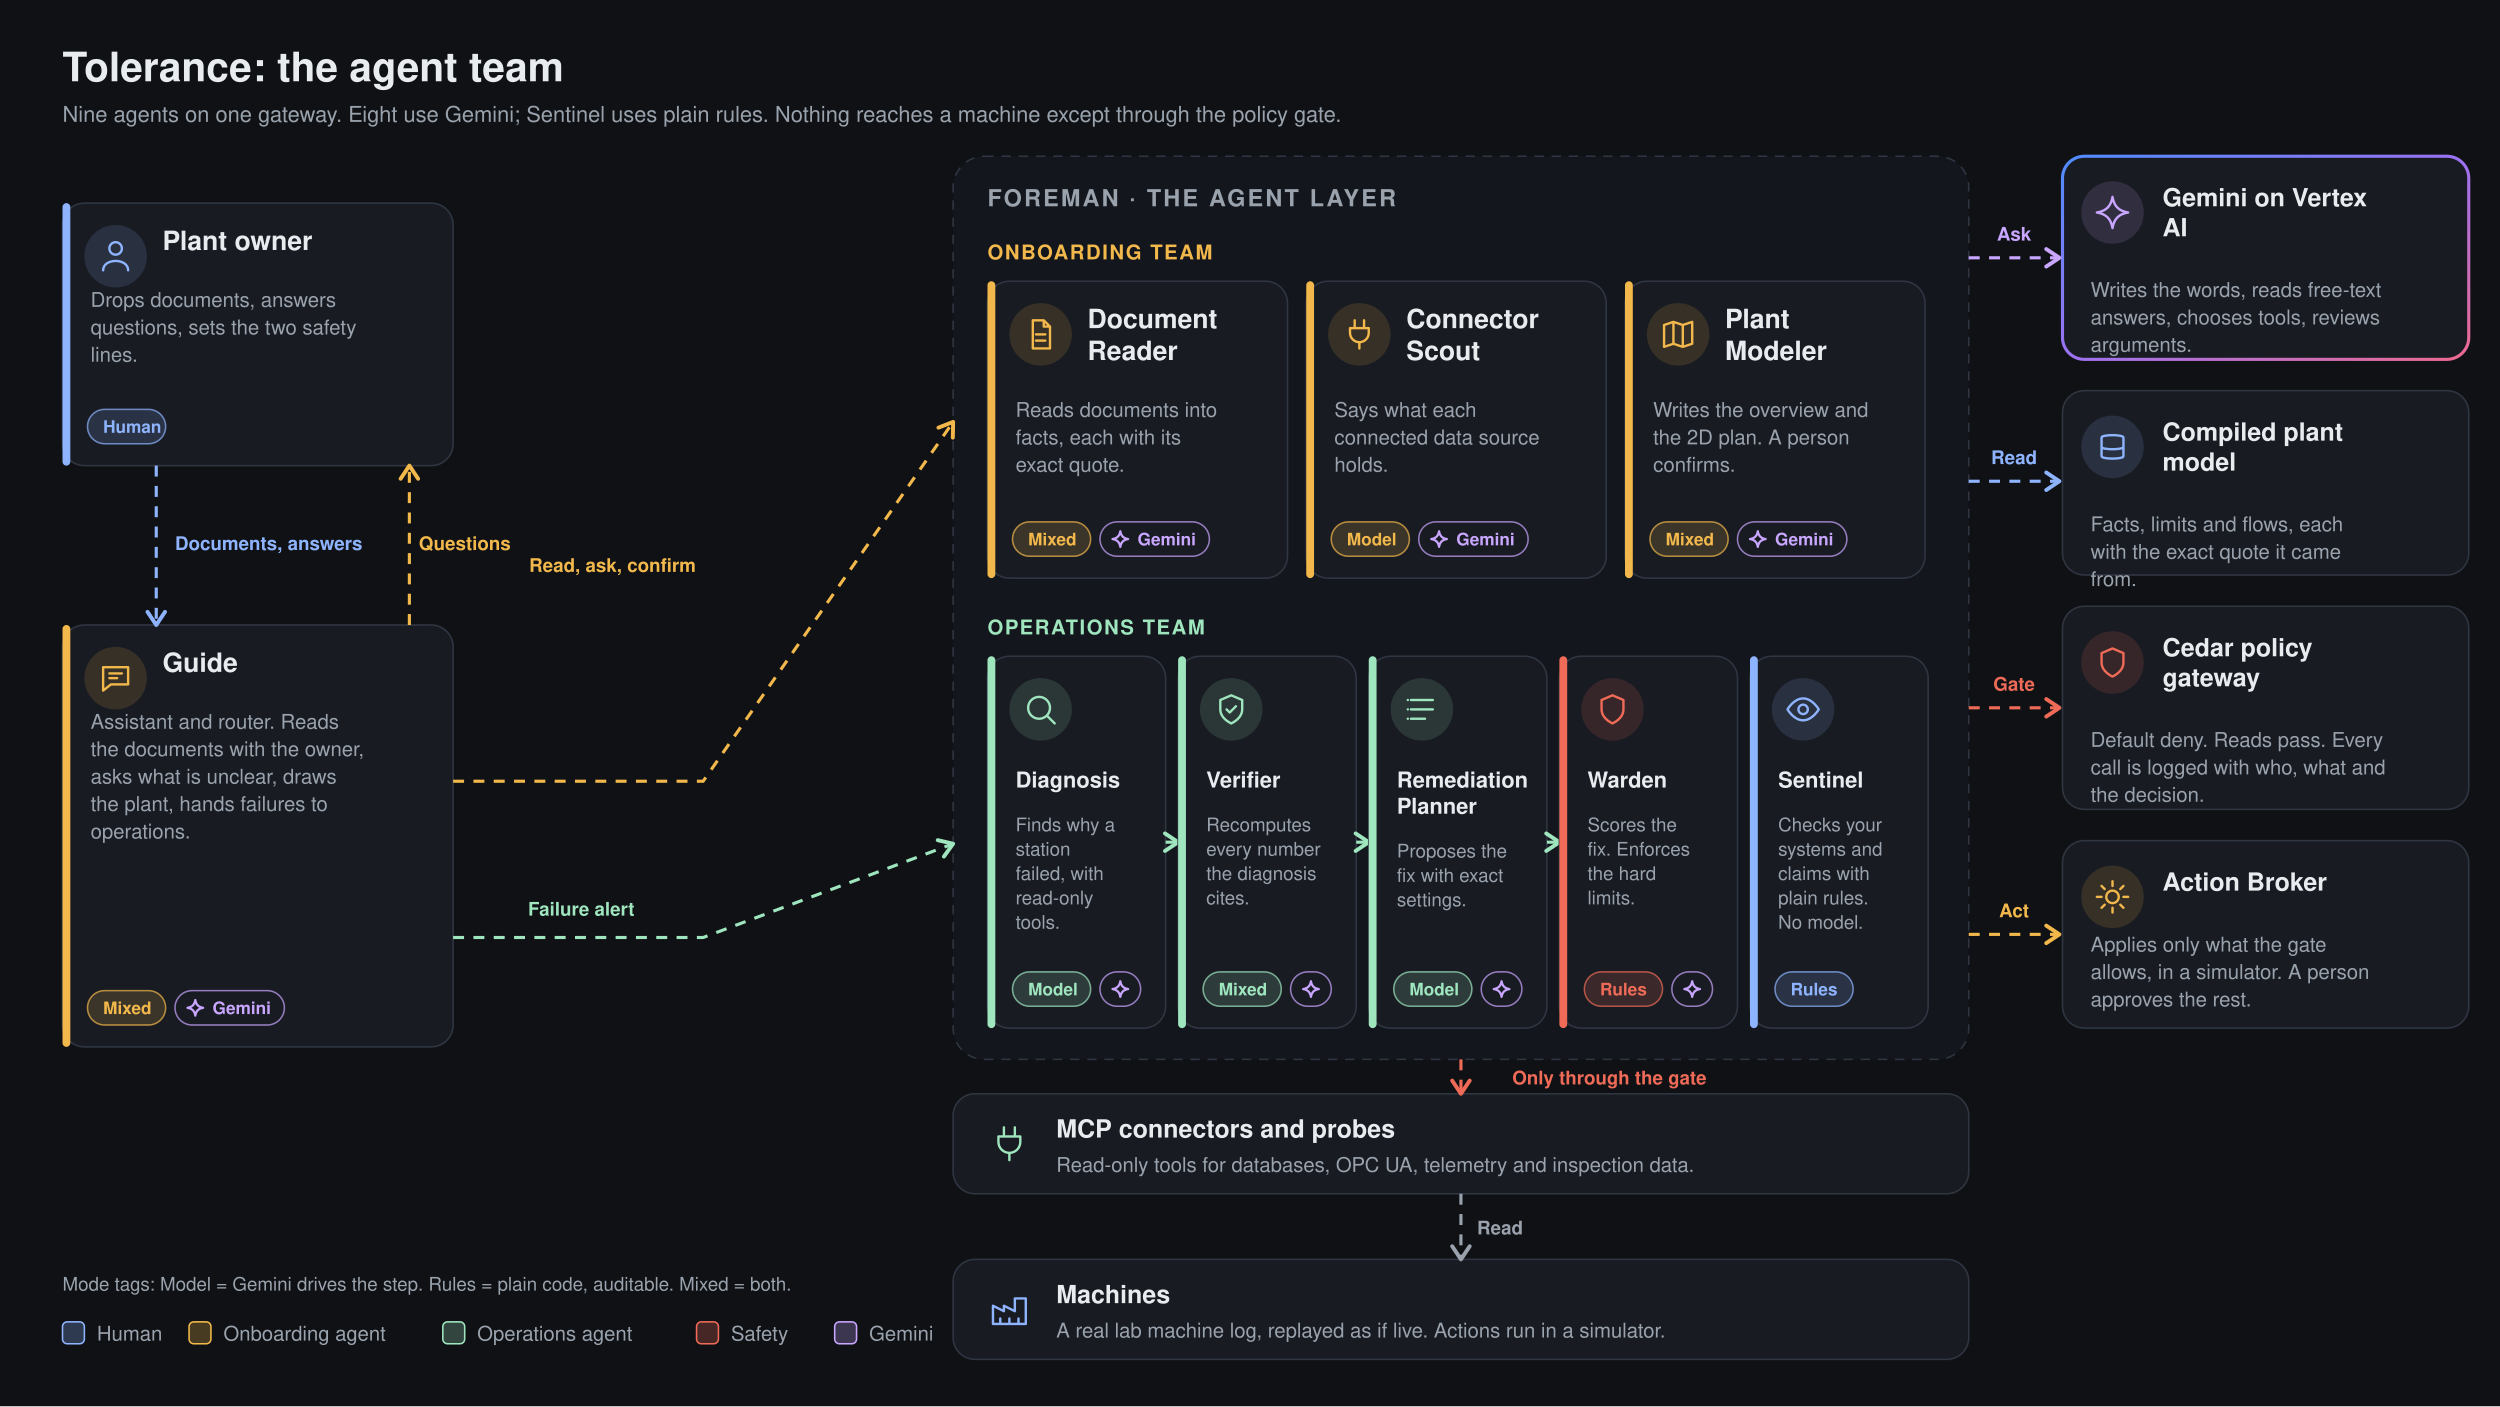
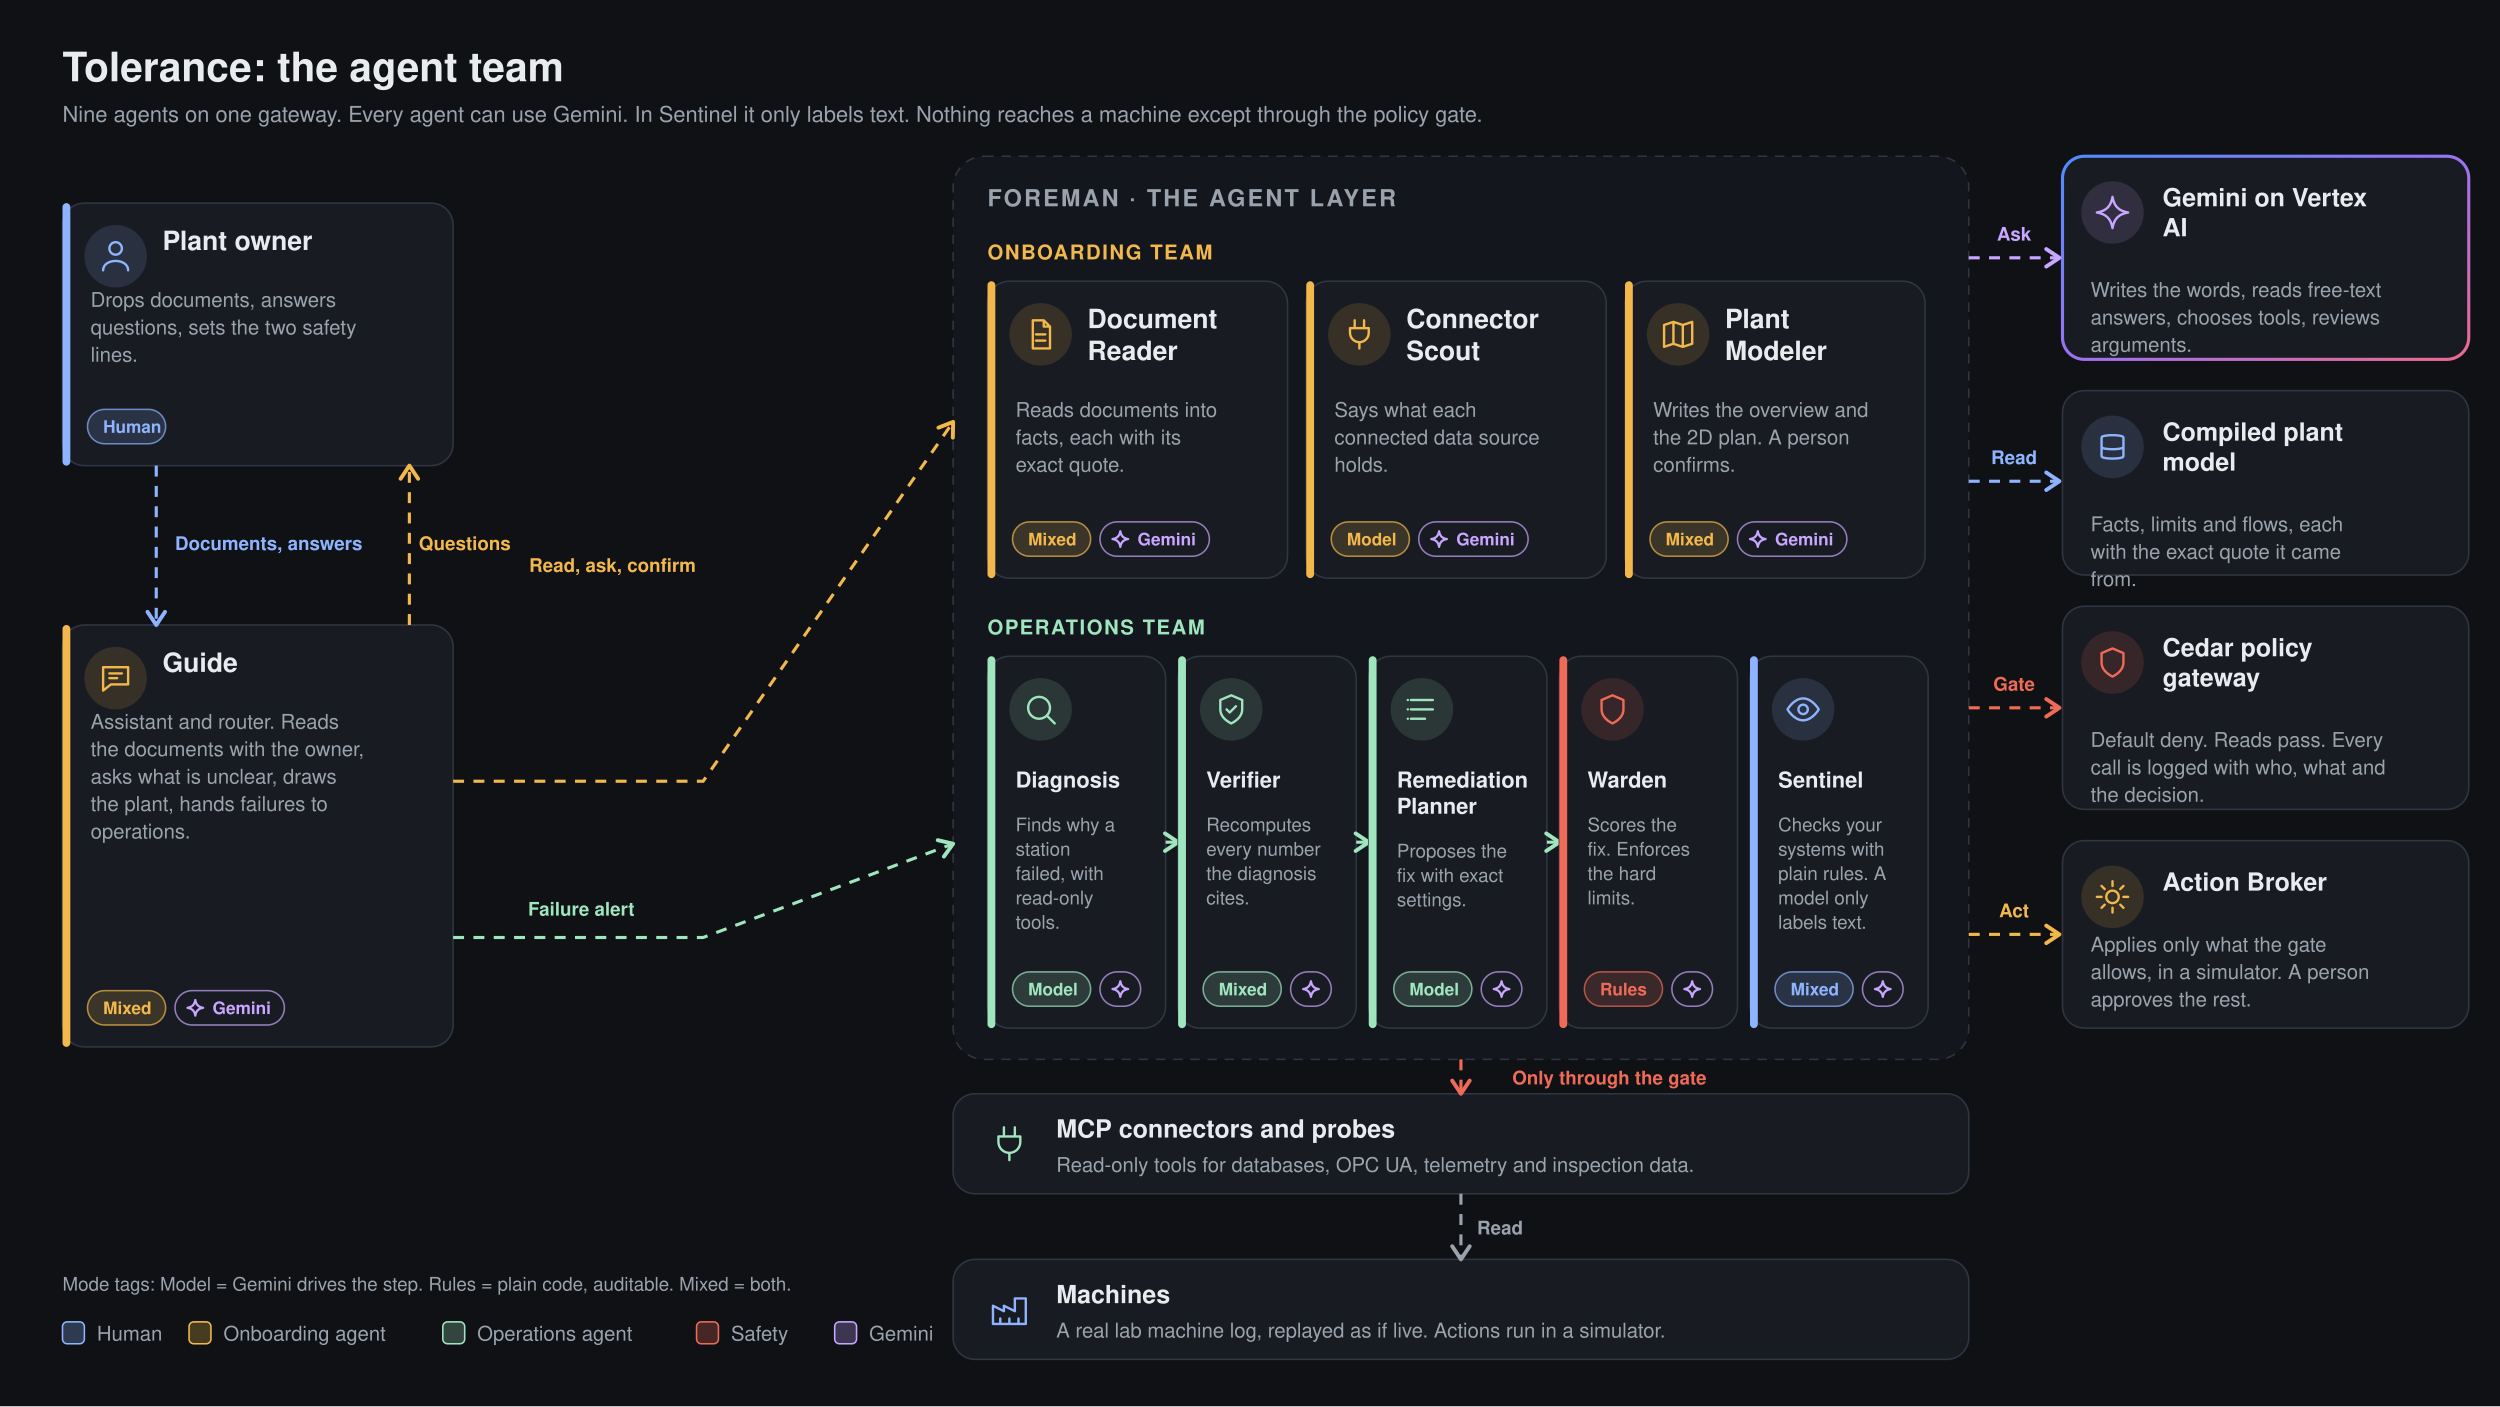
<svg xmlns="http://www.w3.org/2000/svg" viewBox="0 0 1600 900" width="1600" height="900" font-family="Helvetica, Arial, sans-serif" role="img">
  <defs>
    <style>.flow{stroke-dasharray:7 6;animation:fl 1.1s linear infinite}@keyframes fl{to{stroke-dashoffset:-26}}.card{animation:glow 8s ease-in-out infinite}@keyframes glow{0%,100%{filter:none}50%{filter:drop-shadow(0 0 6px #f2b84b33)}}@media (prefers-reduced-motion: reduce){.flow,.card{animation:none}}</style>
    <marker id="ah-9aa3ad" viewBox="0 0 10 10" refX="8" refY="5" markerWidth="7" markerHeight="7" orient="auto-start-reverse">
      <path d="M2 1L8 5L2 9" fill="none" stroke="#9aa3ad" stroke-width="1.8" stroke-linecap="round" stroke-linejoin="round" />
    </marker>
    <marker id="ah-f2b84b" viewBox="0 0 10 10" refX="8" refY="5" markerWidth="7" markerHeight="7" orient="auto-start-reverse">
      <path d="M2 1L8 5L2 9" fill="none" stroke="#f2b84b" stroke-width="1.8" stroke-linecap="round" stroke-linejoin="round" />
    </marker>
    <marker id="ah-9fe6bf" viewBox="0 0 10 10" refX="8" refY="5" markerWidth="7" markerHeight="7" orient="auto-start-reverse">
      <path d="M2 1L8 5L2 9" fill="none" stroke="#9fe6bf" stroke-width="1.8" stroke-linecap="round" stroke-linejoin="round" />
    </marker>
    <marker id="ah-8fb4ff" viewBox="0 0 10 10" refX="8" refY="5" markerWidth="7" markerHeight="7" orient="auto-start-reverse">
      <path d="M2 1L8 5L2 9" fill="none" stroke="#8fb4ff" stroke-width="1.8" stroke-linecap="round" stroke-linejoin="round" />
    </marker>
    <marker id="ah-c9a6ff" viewBox="0 0 10 10" refX="8" refY="5" markerWidth="7" markerHeight="7" orient="auto-start-reverse">
      <path d="M2 1L8 5L2 9" fill="none" stroke="#c9a6ff" stroke-width="1.8" stroke-linecap="round" stroke-linejoin="round" />
    </marker>
    <marker id="ah-ef6b57" viewBox="0 0 10 10" refX="8" refY="5" markerWidth="7" markerHeight="7" orient="auto-start-reverse">
      <path d="M2 1L8 5L2 9" fill="none" stroke="#ef6b57" stroke-width="1.8" stroke-linecap="round" stroke-linejoin="round" />
    </marker>
    <linearGradient id="gem" x1="0" y1="0" x2="1" y2="1">
      <stop offset="0" stop-color="#4f8cff" />
      <stop offset=".5" stop-color="#9b72f2" />
      <stop offset="1" stop-color="#ee6a8f" />
    </linearGradient>
  </defs>
  <rect width="1600" height="900" fill="#0f1115" />
  <text x="40" y="52" font-size="26" fill="#e9ecef" font-weight="700">Tolerance: the agent team</text>
-   <text x="40" y="78" font-size="14" fill="#9aa3ad">Nine agents on one gateway. Eight use Gemini; Sentinel uses plain rules. Nothing reaches a machine except through the policy gate.</text>
+   <text x="40" y="78" font-size="14" fill="#9aa3ad">Nine agents on one gateway. Every agent can use Gemini. In Sentinel it only labels text. Nothing reaches a machine except through the policy gate.</text>
  <g class="card">
    <rect x="40" y="130" width="250" height="168" rx="14" fill="#181b22" stroke="#2f3642" />
    <rect x="40" y="130" width="5" height="168" rx="2.5" fill="#8fb4ff" />
    <circle cx="74" cy="164" r="20" fill="#8fb4ff" fill-opacity=".14" />
    <g transform="translate(62,152) scale(1.0)" fill="none" stroke="#8fb4ff" stroke-width="1.53" stroke-linecap="round" stroke-linejoin="round">
      <path d="M12 11a4 4 0 1 0 0-8 4 4 0 0 0 0 8z M4 21c0-4 4-6 8-6s8 2 8 6" />
    </g>
    <text x="104" y="160.0" font-size="17" fill="#e9ecef" font-weight="700" text-anchor="start">Plant owner</text>
    <text x="58" y="196.4" font-size="13" fill="#9aa3ad" font-weight="400" text-anchor="start">Drops documents, answers</text>
    <text x="58" y="214.0" font-size="13" fill="#9aa3ad" font-weight="400" text-anchor="start">questions, sets the two safety</text>
    <text x="58" y="231.5" font-size="13" fill="#9aa3ad" font-weight="400" text-anchor="start">lines.</text>
    <rect x="56" y="262" width="50" height="22" rx="11" fill="#8fb4ff" fill-opacity="0.16" stroke="#8fb4ff" stroke-opacity=".7" />
    <text x="66" y="277" font-size="11" fill="#8fb4ff" font-weight="600">Human</text>
  </g>
  <g class="card">
    <rect x="40" y="400" width="250" height="270" rx="14" fill="#181b22" stroke="#2f3642" />
    <rect x="40" y="400" width="5" height="270" rx="2.5" fill="#f2b84b" />
    <circle cx="74" cy="434" r="20" fill="#f2b84b" fill-opacity=".14" />
    <g transform="translate(62,422) scale(1.0)" fill="none" stroke="#f2b84b" stroke-width="1.53" stroke-linecap="round" stroke-linejoin="round">
      <path d="M4 5h16v11H9l-5 4z M8 9h8 M8 12h5" />
    </g>
    <text x="104" y="430.0" font-size="17" fill="#e9ecef" font-weight="700" text-anchor="start">Guide</text>
    <text x="58" y="466.4" font-size="13" fill="#9aa3ad" font-weight="400" text-anchor="start">Assistant and router. Reads</text>
    <text x="58" y="483.9" font-size="13" fill="#9aa3ad" font-weight="400" text-anchor="start">the documents with the owner,</text>
    <text x="58" y="501.5" font-size="13" fill="#9aa3ad" font-weight="400" text-anchor="start">asks what is unclear, draws</text>
    <text x="58" y="519.0" font-size="13" fill="#9aa3ad" font-weight="400" text-anchor="start">the plant, hands failures to</text>
    <text x="58" y="536.6" font-size="13" fill="#9aa3ad" font-weight="400" text-anchor="start">operations.</text>
    <rect x="56" y="634" width="50" height="22" rx="11" fill="#f2b84b" fill-opacity="0.16" stroke="#f2b84b" stroke-opacity=".7" />
    <text x="66" y="649" font-size="11" fill="#f2b84b" font-weight="600">Mixed</text>
    <rect x="112.0" y="634" width="70" height="22" rx="11" fill="none" fill-opacity="0" stroke="#c9a6ff" stroke-opacity=".7" />
    <g transform="translate(119.0,639) scale(0.5)" fill="none" stroke="#c9a6ff" stroke-width="2.88" stroke-linecap="round" stroke-linejoin="round">
      <path d="M12 2c1 6 4 9 10 10-6 1-9 4-10 10-1-6-4-9-10-10 6-1 9-4 10-10z" />
    </g>
    <text x="136.0" y="649" font-size="11" fill="#c9a6ff" font-weight="600">Gemini</text>
  </g>
  <path d="M100,298 L100,400" fill="none" stroke="#8fb4ff" stroke-width="2" class="flow" marker-end="url(#ah-8fb4ff)" />
  <text x="112" y="352" font-size="12" fill="#8fb4ff" font-weight="600">Documents, answers</text>
  <path d="M262,400 L262,298" fill="none" stroke="#f2b84b" stroke-width="2" class="flow" marker-end="url(#ah-f2b84b)" />
  <text x="268" y="352" font-size="12" fill="#f2b84b" font-weight="600">Questions</text>
  <rect x="610" y="100" width="650" height="578" rx="20" fill="#13161c" stroke="#2f3642" stroke-dasharray="6 5" />
  <text x="632" y="132" font-size="15" fill="#9aa3ad" font-weight="700" letter-spacing="1.4">FOREMAN · THE AGENT LAYER</text>
  <text x="632" y="166" font-size="13" fill="#f2b84b" font-weight="700" letter-spacing="1">ONBOARDING TEAM</text>
  <g class="card">
    <rect x="632" y="180" width="192" height="190" rx="14" fill="#181b22" stroke="#2f3642" />
    <rect x="632" y="180" width="5" height="190" rx="2.5" fill="#f2b84b" />
    <circle cx="666" cy="214" r="20" fill="#f2b84b" fill-opacity=".14" />
    <g transform="translate(654,202) scale(1.0)" fill="none" stroke="#f2b84b" stroke-width="1.53" stroke-linecap="round" stroke-linejoin="round">
      <path d="M7 3h7l4 4v14H7z M14 3v4h4 M9 12h6 M9 16h6" />
    </g>
    <text x="696" y="210.0" font-size="17" fill="#e9ecef" font-weight="700" text-anchor="start">Document</text>
    <text x="696" y="230.4" font-size="17" fill="#e9ecef" font-weight="700" text-anchor="start">Reader</text>
    <text x="650" y="266.8" font-size="13" fill="#9aa3ad" font-weight="400" text-anchor="start">Reads documents into</text>
    <text x="650" y="284.4" font-size="13" fill="#9aa3ad" font-weight="400" text-anchor="start">facts, each with its</text>
    <text x="650" y="301.9" font-size="13" fill="#9aa3ad" font-weight="400" text-anchor="start">exact quote.</text>
    <rect x="648" y="334" width="50" height="22" rx="11" fill="#f2b84b" fill-opacity="0.16" stroke="#f2b84b" stroke-opacity=".7" />
    <text x="658" y="349" font-size="11" fill="#f2b84b" font-weight="600">Mixed</text>
    <rect x="704.0" y="334" width="70" height="22" rx="11" fill="none" fill-opacity="0" stroke="#c9a6ff" stroke-opacity=".7" />
    <g transform="translate(711.0,339) scale(0.5)" fill="none" stroke="#c9a6ff" stroke-width="2.88" stroke-linecap="round" stroke-linejoin="round">
      <path d="M12 2c1 6 4 9 10 10-6 1-9 4-10 10-1-6-4-9-10-10 6-1 9-4 10-10z" />
    </g>
    <text x="728.0" y="349" font-size="11" fill="#c9a6ff" font-weight="600">Gemini</text>
  </g>
  <g class="card">
    <rect x="836" y="180" width="192" height="190" rx="14" fill="#181b22" stroke="#2f3642" />
    <rect x="836" y="180" width="5" height="190" rx="2.5" fill="#f2b84b" />
    <circle cx="870" cy="214" r="20" fill="#f2b84b" fill-opacity=".14" />
    <g transform="translate(858,202) scale(1.0)" fill="none" stroke="#f2b84b" stroke-width="1.53" stroke-linecap="round" stroke-linejoin="round">
      <path d="M9 3v5 M15 3v5 M6 8h12v3a6 6 0 0 1-12 0z M12 17v4" />
    </g>
    <text x="900" y="210.0" font-size="17" fill="#e9ecef" font-weight="700" text-anchor="start">Connector</text>
    <text x="900" y="230.4" font-size="17" fill="#e9ecef" font-weight="700" text-anchor="start">Scout</text>
    <text x="854" y="266.8" font-size="13" fill="#9aa3ad" font-weight="400" text-anchor="start">Says what each</text>
    <text x="854" y="284.4" font-size="13" fill="#9aa3ad" font-weight="400" text-anchor="start">connected data source</text>
    <text x="854" y="301.9" font-size="13" fill="#9aa3ad" font-weight="400" text-anchor="start">holds.</text>
    <rect x="852" y="334" width="50" height="22" rx="11" fill="#f2b84b" fill-opacity="0.16" stroke="#f2b84b" stroke-opacity=".7" />
    <text x="862" y="349" font-size="11" fill="#f2b84b" font-weight="600">Model</text>
    <rect x="908.0" y="334" width="70" height="22" rx="11" fill="none" fill-opacity="0" stroke="#c9a6ff" stroke-opacity=".7" />
    <g transform="translate(915.0,339) scale(0.5)" fill="none" stroke="#c9a6ff" stroke-width="2.88" stroke-linecap="round" stroke-linejoin="round">
      <path d="M12 2c1 6 4 9 10 10-6 1-9 4-10 10-1-6-4-9-10-10 6-1 9-4 10-10z" />
    </g>
    <text x="932.0" y="349" font-size="11" fill="#c9a6ff" font-weight="600">Gemini</text>
  </g>
  <g class="card">
    <rect x="1040" y="180" width="192" height="190" rx="14" fill="#181b22" stroke="#2f3642" />
    <rect x="1040" y="180" width="5" height="190" rx="2.5" fill="#f2b84b" />
    <circle cx="1074" cy="214" r="20" fill="#f2b84b" fill-opacity=".14" />
    <g transform="translate(1062,202) scale(1.0)" fill="none" stroke="#f2b84b" stroke-width="1.53" stroke-linecap="round" stroke-linejoin="round">
      <path d="M3 6l6-2 6 2 6-2v14l-6 2-6-2-6 2z M9 4v14 M15 6v14" />
    </g>
    <text x="1104" y="210.0" font-size="17" fill="#e9ecef" font-weight="700" text-anchor="start">Plant</text>
    <text x="1104" y="230.4" font-size="17" fill="#e9ecef" font-weight="700" text-anchor="start">Modeler</text>
    <text x="1058" y="266.8" font-size="13" fill="#9aa3ad" font-weight="400" text-anchor="start">Writes the overview and</text>
    <text x="1058" y="284.4" font-size="13" fill="#9aa3ad" font-weight="400" text-anchor="start">the 2D plan. A person</text>
    <text x="1058" y="301.9" font-size="13" fill="#9aa3ad" font-weight="400" text-anchor="start">confirms.</text>
    <rect x="1056" y="334" width="50" height="22" rx="11" fill="#f2b84b" fill-opacity="0.16" stroke="#f2b84b" stroke-opacity=".7" />
    <text x="1066" y="349" font-size="11" fill="#f2b84b" font-weight="600">Mixed</text>
    <rect x="1112.0" y="334" width="70" height="22" rx="11" fill="none" fill-opacity="0" stroke="#c9a6ff" stroke-opacity=".7" />
    <g transform="translate(1119.0,339) scale(0.5)" fill="none" stroke="#c9a6ff" stroke-width="2.88" stroke-linecap="round" stroke-linejoin="round">
      <path d="M12 2c1 6 4 9 10 10-6 1-9 4-10 10-1-6-4-9-10-10 6-1 9-4 10-10z" />
    </g>
    <text x="1136.0" y="349" font-size="11" fill="#c9a6ff" font-weight="600">Gemini</text>
  </g>
  <text x="632" y="406" font-size="13" fill="#9fe6bf" font-weight="700" letter-spacing="1">OPERATIONS TEAM</text>
  <g class="card">
    <rect x="632" y="420" width="114" height="238" rx="14" fill="#181b22" stroke="#2f3642" />
    <rect x="632" y="420" width="5" height="238" rx="2.5" fill="#9fe6bf" />
    <circle cx="666" cy="454" r="20" fill="#9fe6bf" fill-opacity=".14" />
    <g transform="translate(654,442) scale(1.0)" fill="none" stroke="#9fe6bf" stroke-width="1.53" stroke-linecap="round" stroke-linejoin="round">
      <path d="M11 4a7 7 0 1 0 0 14 7 7 0 0 0 0-14z M21 21l-5-5" />
    </g>
    <text x="650" y="504.0" font-size="14" fill="#e9ecef" font-weight="700" text-anchor="start">Diagnosis</text>
    <text x="650" y="532.0" font-size="12" fill="#9aa3ad" font-weight="400" text-anchor="start">Finds why a</text>
    <text x="650" y="547.6" font-size="12" fill="#9aa3ad" font-weight="400" text-anchor="start">station</text>
    <text x="650" y="563.2" font-size="12" fill="#9aa3ad" font-weight="400" text-anchor="start">failed, with</text>
    <text x="650" y="578.8" font-size="12" fill="#9aa3ad" font-weight="400" text-anchor="start">read-only</text>
    <text x="650" y="594.4" font-size="12" fill="#9aa3ad" font-weight="400" text-anchor="start">tools.</text>
    <rect x="648" y="622" width="50" height="22" rx="11" fill="#9fe6bf" fill-opacity="0.16" stroke="#9fe6bf" stroke-opacity=".7" />
    <text x="658" y="637" font-size="11" fill="#9fe6bf" font-weight="600">Model</text>
    <rect x="704.0" y="622" width="26" height="22" rx="11" fill="none" fill-opacity="0" stroke="#c9a6ff" stroke-opacity=".7" />
    <g transform="translate(711.0,627) scale(0.5)" fill="none" stroke="#c9a6ff" stroke-width="2.88" stroke-linecap="round" stroke-linejoin="round">
      <path d="M12 2c1 6 4 9 10 10-6 1-9 4-10 10-1-6-4-9-10-10 6-1 9-4 10-10z" />
    </g>
    <text x="728.0" y="637" font-size="11" fill="#c9a6ff" font-weight="600" />
  </g>
  <path d="M746,539 L754,539" fill="none" stroke="#9fe6bf" stroke-width="2" marker-end="url(#ah-9fe6bf)" />
  <g class="card">
    <rect x="754" y="420" width="114" height="238" rx="14" fill="#181b22" stroke="#2f3642" />
    <rect x="754" y="420" width="5" height="238" rx="2.5" fill="#9fe6bf" />
    <circle cx="788" cy="454" r="20" fill="#9fe6bf" fill-opacity=".14" />
    <g transform="translate(776,442) scale(1.0)" fill="none" stroke="#9fe6bf" stroke-width="1.53" stroke-linecap="round" stroke-linejoin="round">
      <path d="M12 3l7 3v6c0 4-3 7-7 9-4-2-7-5-7-9V6z M9 12l2 2 4-4" />
    </g>
    <text x="772" y="504.0" font-size="14" fill="#e9ecef" font-weight="700" text-anchor="start">Verifier</text>
    <text x="772" y="532.0" font-size="12" fill="#9aa3ad" font-weight="400" text-anchor="start">Recomputes</text>
    <text x="772" y="547.6" font-size="12" fill="#9aa3ad" font-weight="400" text-anchor="start">every number</text>
    <text x="772" y="563.2" font-size="12" fill="#9aa3ad" font-weight="400" text-anchor="start">the diagnosis</text>
    <text x="772" y="578.8" font-size="12" fill="#9aa3ad" font-weight="400" text-anchor="start">cites.</text>
    <rect x="770" y="622" width="50" height="22" rx="11" fill="#9fe6bf" fill-opacity="0.16" stroke="#9fe6bf" stroke-opacity=".7" />
    <text x="780" y="637" font-size="11" fill="#9fe6bf" font-weight="600">Mixed</text>
    <rect x="826.0" y="622" width="26" height="22" rx="11" fill="none" fill-opacity="0" stroke="#c9a6ff" stroke-opacity=".7" />
    <g transform="translate(833.0,627) scale(0.5)" fill="none" stroke="#c9a6ff" stroke-width="2.88" stroke-linecap="round" stroke-linejoin="round">
      <path d="M12 2c1 6 4 9 10 10-6 1-9 4-10 10-1-6-4-9-10-10 6-1 9-4 10-10z" />
    </g>
    <text x="850.0" y="637" font-size="11" fill="#c9a6ff" font-weight="600" />
  </g>
  <path d="M868,539 L876,539" fill="none" stroke="#9fe6bf" stroke-width="2" marker-end="url(#ah-9fe6bf)" />
  <g class="card">
    <rect x="876" y="420" width="114" height="238" rx="14" fill="#181b22" stroke="#2f3642" />
    <rect x="876" y="420" width="5" height="238" rx="2.5" fill="#9fe6bf" />
    <circle cx="910" cy="454" r="20" fill="#9fe6bf" fill-opacity=".14" />
    <g transform="translate(898,442) scale(1.0)" fill="none" stroke="#9fe6bf" stroke-width="1.53" stroke-linecap="round" stroke-linejoin="round">
      <path d="M5 6h14 M5 12h14 M5 18h9 M3 6h.01 M3 12h.01 M3 18h.01" />
    </g>
    <text x="894" y="504.0" font-size="14" fill="#e9ecef" font-weight="700" text-anchor="start">Remediation</text>
    <text x="894" y="520.8" font-size="14" fill="#e9ecef" font-weight="700" text-anchor="start">Planner</text>
    <text x="894" y="548.8" font-size="12" fill="#9aa3ad" font-weight="400" text-anchor="start">Proposes the</text>
    <text x="894" y="564.4" font-size="12" fill="#9aa3ad" font-weight="400" text-anchor="start">fix with exact</text>
    <text x="894" y="580.0" font-size="12" fill="#9aa3ad" font-weight="400" text-anchor="start">settings.</text>
    <rect x="892" y="622" width="50" height="22" rx="11" fill="#9fe6bf" fill-opacity="0.16" stroke="#9fe6bf" stroke-opacity=".7" />
    <text x="902" y="637" font-size="11" fill="#9fe6bf" font-weight="600">Model</text>
    <rect x="948.0" y="622" width="26" height="22" rx="11" fill="none" fill-opacity="0" stroke="#c9a6ff" stroke-opacity=".7" />
    <g transform="translate(955.0,627) scale(0.5)" fill="none" stroke="#c9a6ff" stroke-width="2.88" stroke-linecap="round" stroke-linejoin="round">
      <path d="M12 2c1 6 4 9 10 10-6 1-9 4-10 10-1-6-4-9-10-10 6-1 9-4 10-10z" />
    </g>
    <text x="972.0" y="637" font-size="11" fill="#c9a6ff" font-weight="600" />
  </g>
  <path d="M990,539 L998,539" fill="none" stroke="#9fe6bf" stroke-width="2" marker-end="url(#ah-9fe6bf)" />
  <g class="card">
    <rect x="998" y="420" width="114" height="238" rx="14" fill="#181b22" stroke="#2f3642" />
    <rect x="998" y="420" width="5" height="238" rx="2.5" fill="#ef6b57" />
    <circle cx="1032" cy="454" r="20" fill="#ef6b57" fill-opacity=".14" />
    <g transform="translate(1020,442) scale(1.0)" fill="none" stroke="#ef6b57" stroke-width="1.53" stroke-linecap="round" stroke-linejoin="round">
      <path d="M12 3l7 3v6c0 4-3 7-7 9-4-2-7-5-7-9V6z" />
    </g>
    <text x="1016" y="504.0" font-size="14" fill="#e9ecef" font-weight="700" text-anchor="start">Warden</text>
    <text x="1016" y="532.0" font-size="12" fill="#9aa3ad" font-weight="400" text-anchor="start">Scores the</text>
    <text x="1016" y="547.6" font-size="12" fill="#9aa3ad" font-weight="400" text-anchor="start">fix. Enforces</text>
    <text x="1016" y="563.2" font-size="12" fill="#9aa3ad" font-weight="400" text-anchor="start">the hard</text>
    <text x="1016" y="578.8" font-size="12" fill="#9aa3ad" font-weight="400" text-anchor="start">limits.</text>
    <rect x="1014" y="622" width="50" height="22" rx="11" fill="#ef6b57" fill-opacity="0.16" stroke="#ef6b57" stroke-opacity=".7" />
    <text x="1024" y="637" font-size="11" fill="#ef6b57" font-weight="600">Rules</text>
    <rect x="1070.0" y="622" width="26" height="22" rx="11" fill="none" fill-opacity="0" stroke="#c9a6ff" stroke-opacity=".7" />
    <g transform="translate(1077.0,627) scale(0.5)" fill="none" stroke="#c9a6ff" stroke-width="2.88" stroke-linecap="round" stroke-linejoin="round">
      <path d="M12 2c1 6 4 9 10 10-6 1-9 4-10 10-1-6-4-9-10-10 6-1 9-4 10-10z" />
    </g>
    <text x="1094.0" y="637" font-size="11" fill="#c9a6ff" font-weight="600" />
  </g>
  <g class="card">
    <rect x="1120" y="420" width="114" height="238" rx="14" fill="#181b22" stroke="#2f3642" />
    <rect x="1120" y="420" width="5" height="238" rx="2.5" fill="#8fb4ff" />
    <circle cx="1154" cy="454" r="20" fill="#8fb4ff" fill-opacity=".14" />
    <g transform="translate(1142,442) scale(1.0)" fill="none" stroke="#8fb4ff" stroke-width="1.53" stroke-linecap="round" stroke-linejoin="round">
      <path d="M2 12s4-7 10-7 10 7 10 7-4 7-10 7S2 12 2 12z M12 9a3 3 0 1 0 0 6 3 3 0 0 0 0-6z" />
    </g>
    <text x="1138" y="504.0" font-size="14" fill="#e9ecef" font-weight="700" text-anchor="start">Sentinel</text>
    <text x="1138" y="532.0" font-size="12" fill="#9aa3ad" font-weight="400" text-anchor="start">Checks your</text>
-     <text x="1138" y="547.6" font-size="12" fill="#9aa3ad" font-weight="400" text-anchor="start">systems and</text>
-     <text x="1138" y="563.2" font-size="12" fill="#9aa3ad" font-weight="400" text-anchor="start">claims with</text>
-     <text x="1138" y="578.8" font-size="12" fill="#9aa3ad" font-weight="400" text-anchor="start">plain rules.</text>
-     <text x="1138" y="594.4" font-size="12" fill="#9aa3ad" font-weight="400" text-anchor="start">No model.</text>
+     <text x="1138" y="547.6" font-size="12" fill="#9aa3ad" font-weight="400" text-anchor="start">systems with</text>
+     <text x="1138" y="563.2" font-size="12" fill="#9aa3ad" font-weight="400" text-anchor="start">plain rules. A</text>
+     <text x="1138" y="578.8" font-size="12" fill="#9aa3ad" font-weight="400" text-anchor="start">model only</text>
+     <text x="1138" y="594.4" font-size="12" fill="#9aa3ad" font-weight="400" text-anchor="start">labels text.</text>
    <rect x="1136" y="622" width="50" height="22" rx="11" fill="#8fb4ff" fill-opacity="0.16" stroke="#8fb4ff" stroke-opacity=".7" />
-     <text x="1146" y="637" font-size="11" fill="#8fb4ff" font-weight="600">Rules</text>
+     <text x="1146" y="637" font-size="11" fill="#8fb4ff" font-weight="600">Mixed</text>
+     <rect x="1192.0" y="622" width="26" height="22" rx="11" fill="none" fill-opacity="0" stroke="#c9a6ff" stroke-opacity=".7" />
+     <g transform="translate(1199.0,627) scale(0.5)" fill="none" stroke="#c9a6ff" stroke-width="2.88" stroke-linecap="round" stroke-linejoin="round">
+       <path d="M12 2c1 6 4 9 10 10-6 1-9 4-10 10-1-6-4-9-10-10 6-1 9-4 10-10z" />
+     </g>
+     <text x="1216.0" y="637" font-size="11" fill="#c9a6ff" font-weight="600" />
  </g>
  <path d="M290,500 L450,500 L610,270" fill="none" stroke="#f2b84b" stroke-width="2" class="flow" marker-end="url(#ah-f2b84b)" />
  <text x="392" y="366" font-size="12" fill="#f2b84b" text-anchor="middle" font-weight="600">Read, ask, confirm</text>
  <path d="M290,600 L450,600 L610,540" fill="none" stroke="#9fe6bf" stroke-width="2" class="flow" marker-end="url(#ah-9fe6bf)" />
  <text x="372" y="586" font-size="12" fill="#9fe6bf" text-anchor="middle" font-weight="600">Failure alert</text>
  <rect x="1320" y="100" width="260" height="130" rx="14" fill="#181b22" stroke="url(#gem)" stroke-width="2" />
  <circle cx="1352" cy="136" r="20" fill="#c9a6ff" fill-opacity=".14" />
  <g transform="translate(1340,124) scale(1.0)" fill="none" stroke="#c9a6ff" stroke-width="1.53" stroke-linecap="round" stroke-linejoin="round">
    <path d="M12 2c1 6 4 9 10 10-6 1-9 4-10 10-1-6-4-9-10-10 6-1 9-4 10-10z" />
  </g>
  <text x="1384" y="132.0" font-size="16" fill="#e9ecef" font-weight="700" text-anchor="start">Gemini on Vertex</text>
  <text x="1384" y="151.2" font-size="16" fill="#e9ecef" font-weight="700" text-anchor="start">AI</text>
  <text x="1338" y="190.0" font-size="13" fill="#9aa3ad" font-weight="400" text-anchor="start">Writes the words, reads free-text</text>
  <text x="1338" y="207.6" font-size="13" fill="#9aa3ad" font-weight="400" text-anchor="start">answers, chooses tools, reviews</text>
  <text x="1338" y="225.1" font-size="13" fill="#9aa3ad" font-weight="400" text-anchor="start">arguments.</text>
  <rect x="1320" y="250" width="260" height="118" rx="14" fill="#181b22" stroke="#2f3642" stroke-width="1" />
  <circle cx="1352" cy="286" r="20" fill="#8fb4ff" fill-opacity=".14" />
  <g transform="translate(1340,274) scale(1.0)" fill="none" stroke="#8fb4ff" stroke-width="1.53" stroke-linecap="round" stroke-linejoin="round">
    <path d="M5 6c0-2 14-2 14 0v12c0 2-14 2-14 0z M5 12c0 2 14 2 14 0" />
  </g>
  <text x="1384" y="282.0" font-size="16" fill="#e9ecef" font-weight="700" text-anchor="start">Compiled plant</text>
  <text x="1384" y="301.2" font-size="16" fill="#e9ecef" font-weight="700" text-anchor="start">model</text>
  <text x="1338" y="340.0" font-size="13" fill="#9aa3ad" font-weight="400" text-anchor="start">Facts, limits and flows, each</text>
  <text x="1338" y="357.6" font-size="13" fill="#9aa3ad" font-weight="400" text-anchor="start">with the exact quote it came</text>
  <text x="1338" y="375.1" font-size="13" fill="#9aa3ad" font-weight="400" text-anchor="start">from.</text>
  <rect x="1320" y="388" width="260" height="130" rx="14" fill="#181b22" stroke="#2f3642" stroke-width="1" />
  <circle cx="1352" cy="424" r="20" fill="#ef6b57" fill-opacity=".14" />
  <g transform="translate(1340,412) scale(1.0)" fill="none" stroke="#ef6b57" stroke-width="1.53" stroke-linecap="round" stroke-linejoin="round">
    <path d="M12 3l7 3v6c0 4-3 7-7 9-4-2-7-5-7-9V6z" />
  </g>
  <text x="1384" y="420.0" font-size="16" fill="#e9ecef" font-weight="700" text-anchor="start">Cedar policy</text>
  <text x="1384" y="439.2" font-size="16" fill="#e9ecef" font-weight="700" text-anchor="start">gateway</text>
  <text x="1338" y="478.0" font-size="13" fill="#9aa3ad" font-weight="400" text-anchor="start">Default deny. Reads pass. Every</text>
  <text x="1338" y="495.6" font-size="13" fill="#9aa3ad" font-weight="400" text-anchor="start">call is logged with who, what and</text>
  <text x="1338" y="513.1" font-size="13" fill="#9aa3ad" font-weight="400" text-anchor="start">the decision.</text>
  <rect x="1320" y="538" width="260" height="120" rx="14" fill="#181b22" stroke="#2f3642" stroke-width="1" />
  <circle cx="1352" cy="574" r="20" fill="#f2b84b" fill-opacity=".14" />
  <g transform="translate(1340,562) scale(1.0)" fill="none" stroke="#f2b84b" stroke-width="1.53" stroke-linecap="round" stroke-linejoin="round">
    <path d="M12 8a4 4 0 1 0 0 8 4 4 0 0 0 0-8z M12 2v3 M12 19v3 M2 12h3 M19 12h3 M5 5l2 2 M17 17l2 2 M19 5l-2 2 M7 17l-2 2" />
  </g>
  <text x="1384" y="570.0" font-size="16" fill="#e9ecef" font-weight="700" text-anchor="start">Action Broker</text>
  <text x="1338" y="609.0" font-size="13" fill="#9aa3ad" font-weight="400" text-anchor="start">Applies only what the gate</text>
  <text x="1338" y="626.5" font-size="13" fill="#9aa3ad" font-weight="400" text-anchor="start">allows, in a simulator. A person</text>
  <text x="1338" y="644.1" font-size="13" fill="#9aa3ad" font-weight="400" text-anchor="start">approves the rest.</text>
  <path d="M1260,165 L1318,165" fill="none" stroke="#c9a6ff" stroke-width="2" class="flow" marker-end="url(#ah-c9a6ff)" />
  <text x="1289" y="154" font-size="12" fill="#c9a6ff" text-anchor="middle" font-weight="600">Ask</text>
  <path d="M1260,308 L1318,308" fill="none" stroke="#8fb4ff" stroke-width="2" class="flow" marker-end="url(#ah-8fb4ff)" />
  <text x="1289" y="297" font-size="12" fill="#8fb4ff" text-anchor="middle" font-weight="600">Read</text>
  <path d="M1260,453 L1318,453" fill="none" stroke="#ef6b57" stroke-width="2" class="flow" marker-end="url(#ah-ef6b57)" />
  <text x="1289" y="442" font-size="12" fill="#ef6b57" text-anchor="middle" font-weight="600">Gate</text>
  <path d="M1260,598 L1318,598" fill="none" stroke="#f2b84b" stroke-width="2" class="flow" marker-end="url(#ah-f2b84b)" />
  <text x="1289" y="587" font-size="12" fill="#f2b84b" text-anchor="middle" font-weight="600">Act</text>
  <rect x="610" y="700" width="650" height="64" rx="14" fill="#181b22" stroke="#2f3642" />
  <g transform="translate(632,718) scale(1.166667)" fill="none" stroke="#9fe6bf" stroke-width="1.31" stroke-linecap="round" stroke-linejoin="round">
    <path d="M9 3v5 M15 3v5 M6 8h12v3a6 6 0 0 1-12 0z M12 17v4" />
  </g>
  <text x="676" y="728" font-size="16" fill="#e9ecef" font-weight="700">MCP connectors and probes</text>
  <text x="676" y="750" font-size="13" fill="#9aa3ad">Read-only tools for databases, OPC UA, telemetry and inspection data.</text>
  <rect x="610" y="806" width="650" height="64" rx="14" fill="#181b22" stroke="#2f3642" />
  <g transform="translate(632,824) scale(1.166667)" fill="none" stroke="#8fb4ff" stroke-width="1.31" stroke-linecap="round" stroke-linejoin="round">
    <path d="M3 20V10l6 3V10l6 3V6h6v14z M7 20v-3 M12 20v-3 M17 20v-3" />
  </g>
  <text x="676" y="834" font-size="16" fill="#e9ecef" font-weight="700">Machines</text>
  <text x="676" y="856" font-size="13" fill="#9aa3ad">A real lab machine log, replayed as if live. Actions run in a simulator.</text>
  <path d="M935,764 L935,806" fill="none" stroke="#9aa3ad" stroke-width="2" class="flow" marker-end="url(#ah-9aa3ad)" />
  <text x="960" y="790" font-size="12" fill="#9aa3ad" text-anchor="middle" font-weight="600">Read</text>
  <path d="M935,678 L935,700" fill="none" stroke="#ef6b57" stroke-width="2" class="flow" marker-end="url(#ah-ef6b57)" />
  <text x="1030" y="694" font-size="12" fill="#ef6b57" text-anchor="middle" font-weight="600">Only through the gate</text>
  <rect x="40" y="846" width="14" height="14" rx="3" fill="#8fb4ff" fill-opacity=".25" stroke="#8fb4ff" />
  <text x="62" y="858" font-size="13" fill="#9aa3ad">Human</text>
  <rect x="121.0" y="846" width="14" height="14" rx="3" fill="#f2b84b" fill-opacity=".25" stroke="#f2b84b" />
  <text x="143.0" y="858" font-size="13" fill="#9aa3ad">Onboarding agent</text>
  <rect x="283.4" y="846" width="14" height="14" rx="3" fill="#9fe6bf" fill-opacity=".25" stroke="#9fe6bf" />
  <text x="305.4" y="858" font-size="13" fill="#9aa3ad">Operations agent</text>
  <rect x="445.8" y="846" width="14" height="14" rx="3" fill="#ef6b57" fill-opacity=".25" stroke="#ef6b57" />
  <text x="467.8" y="858" font-size="13" fill="#9aa3ad">Safety</text>
  <rect x="534.2" y="846" width="14" height="14" rx="3" fill="#c9a6ff" fill-opacity=".25" stroke="#c9a6ff" />
  <text x="556.2" y="858" font-size="13" fill="#9aa3ad">Gemini</text>
  <text x="40" y="826" font-size="12" fill="#9aa3ad">Mode tags: Model = Gemini drives the step. Rules = plain code, auditable. Mixed = both.</text>
</svg>
